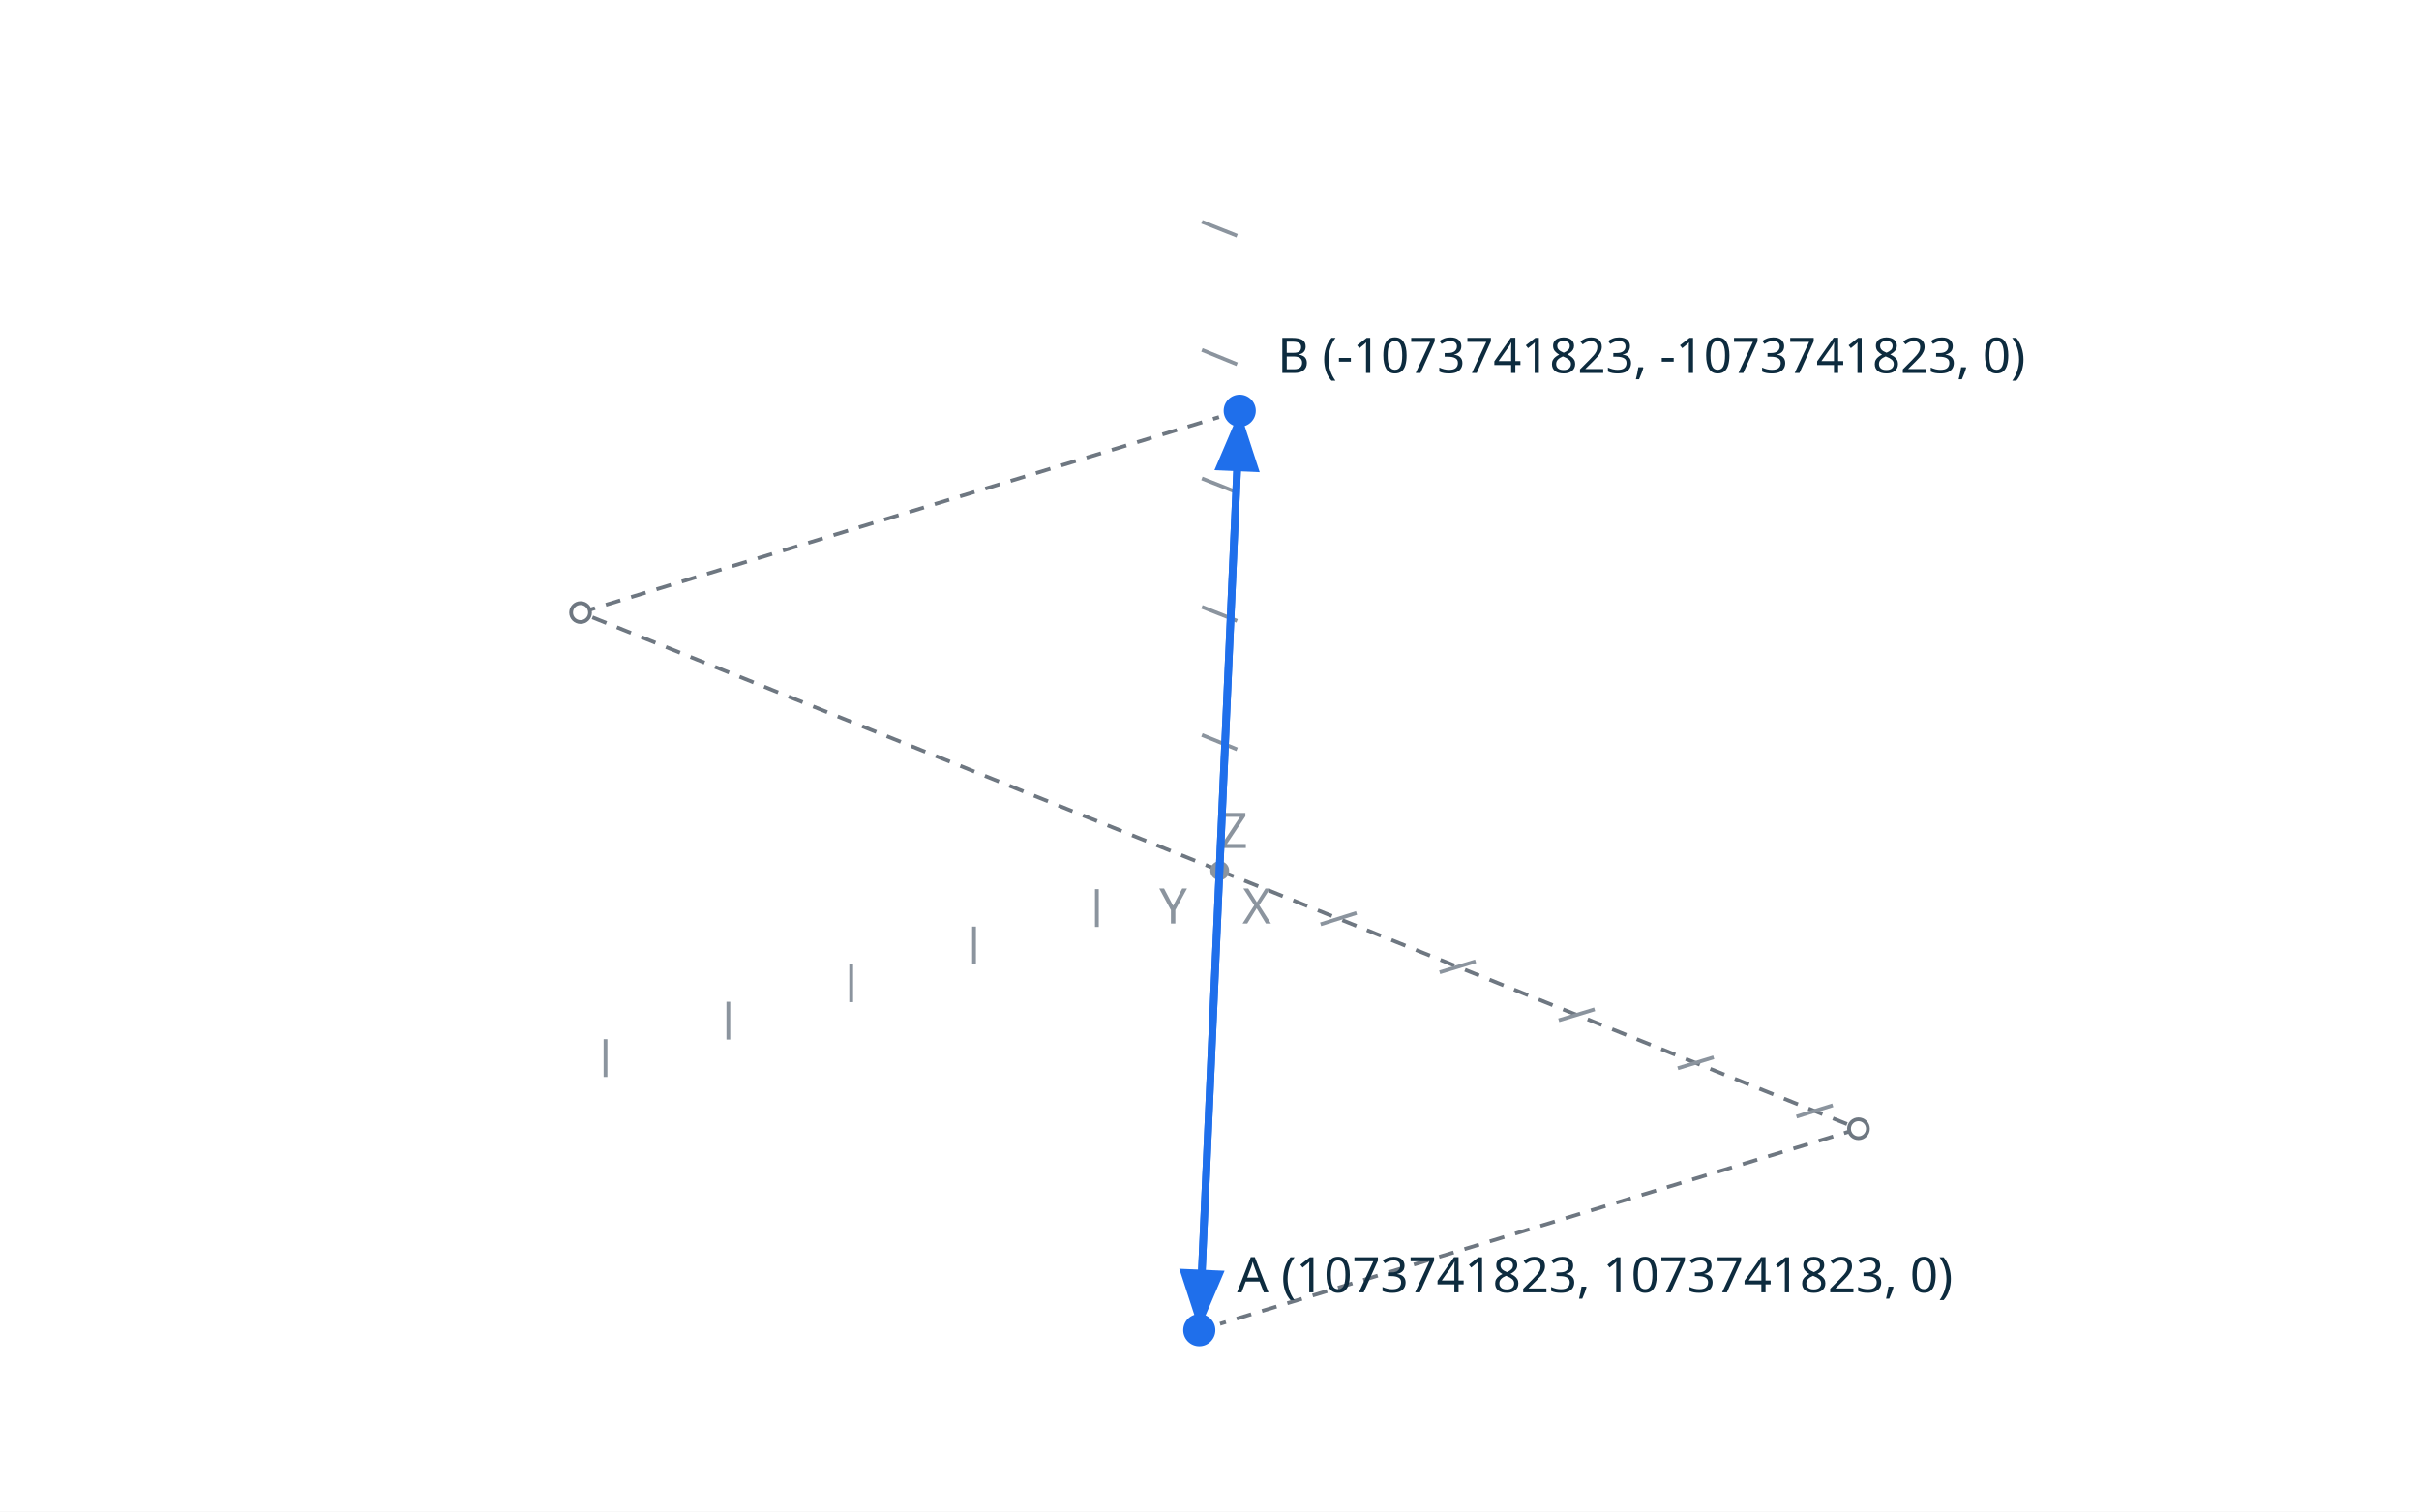
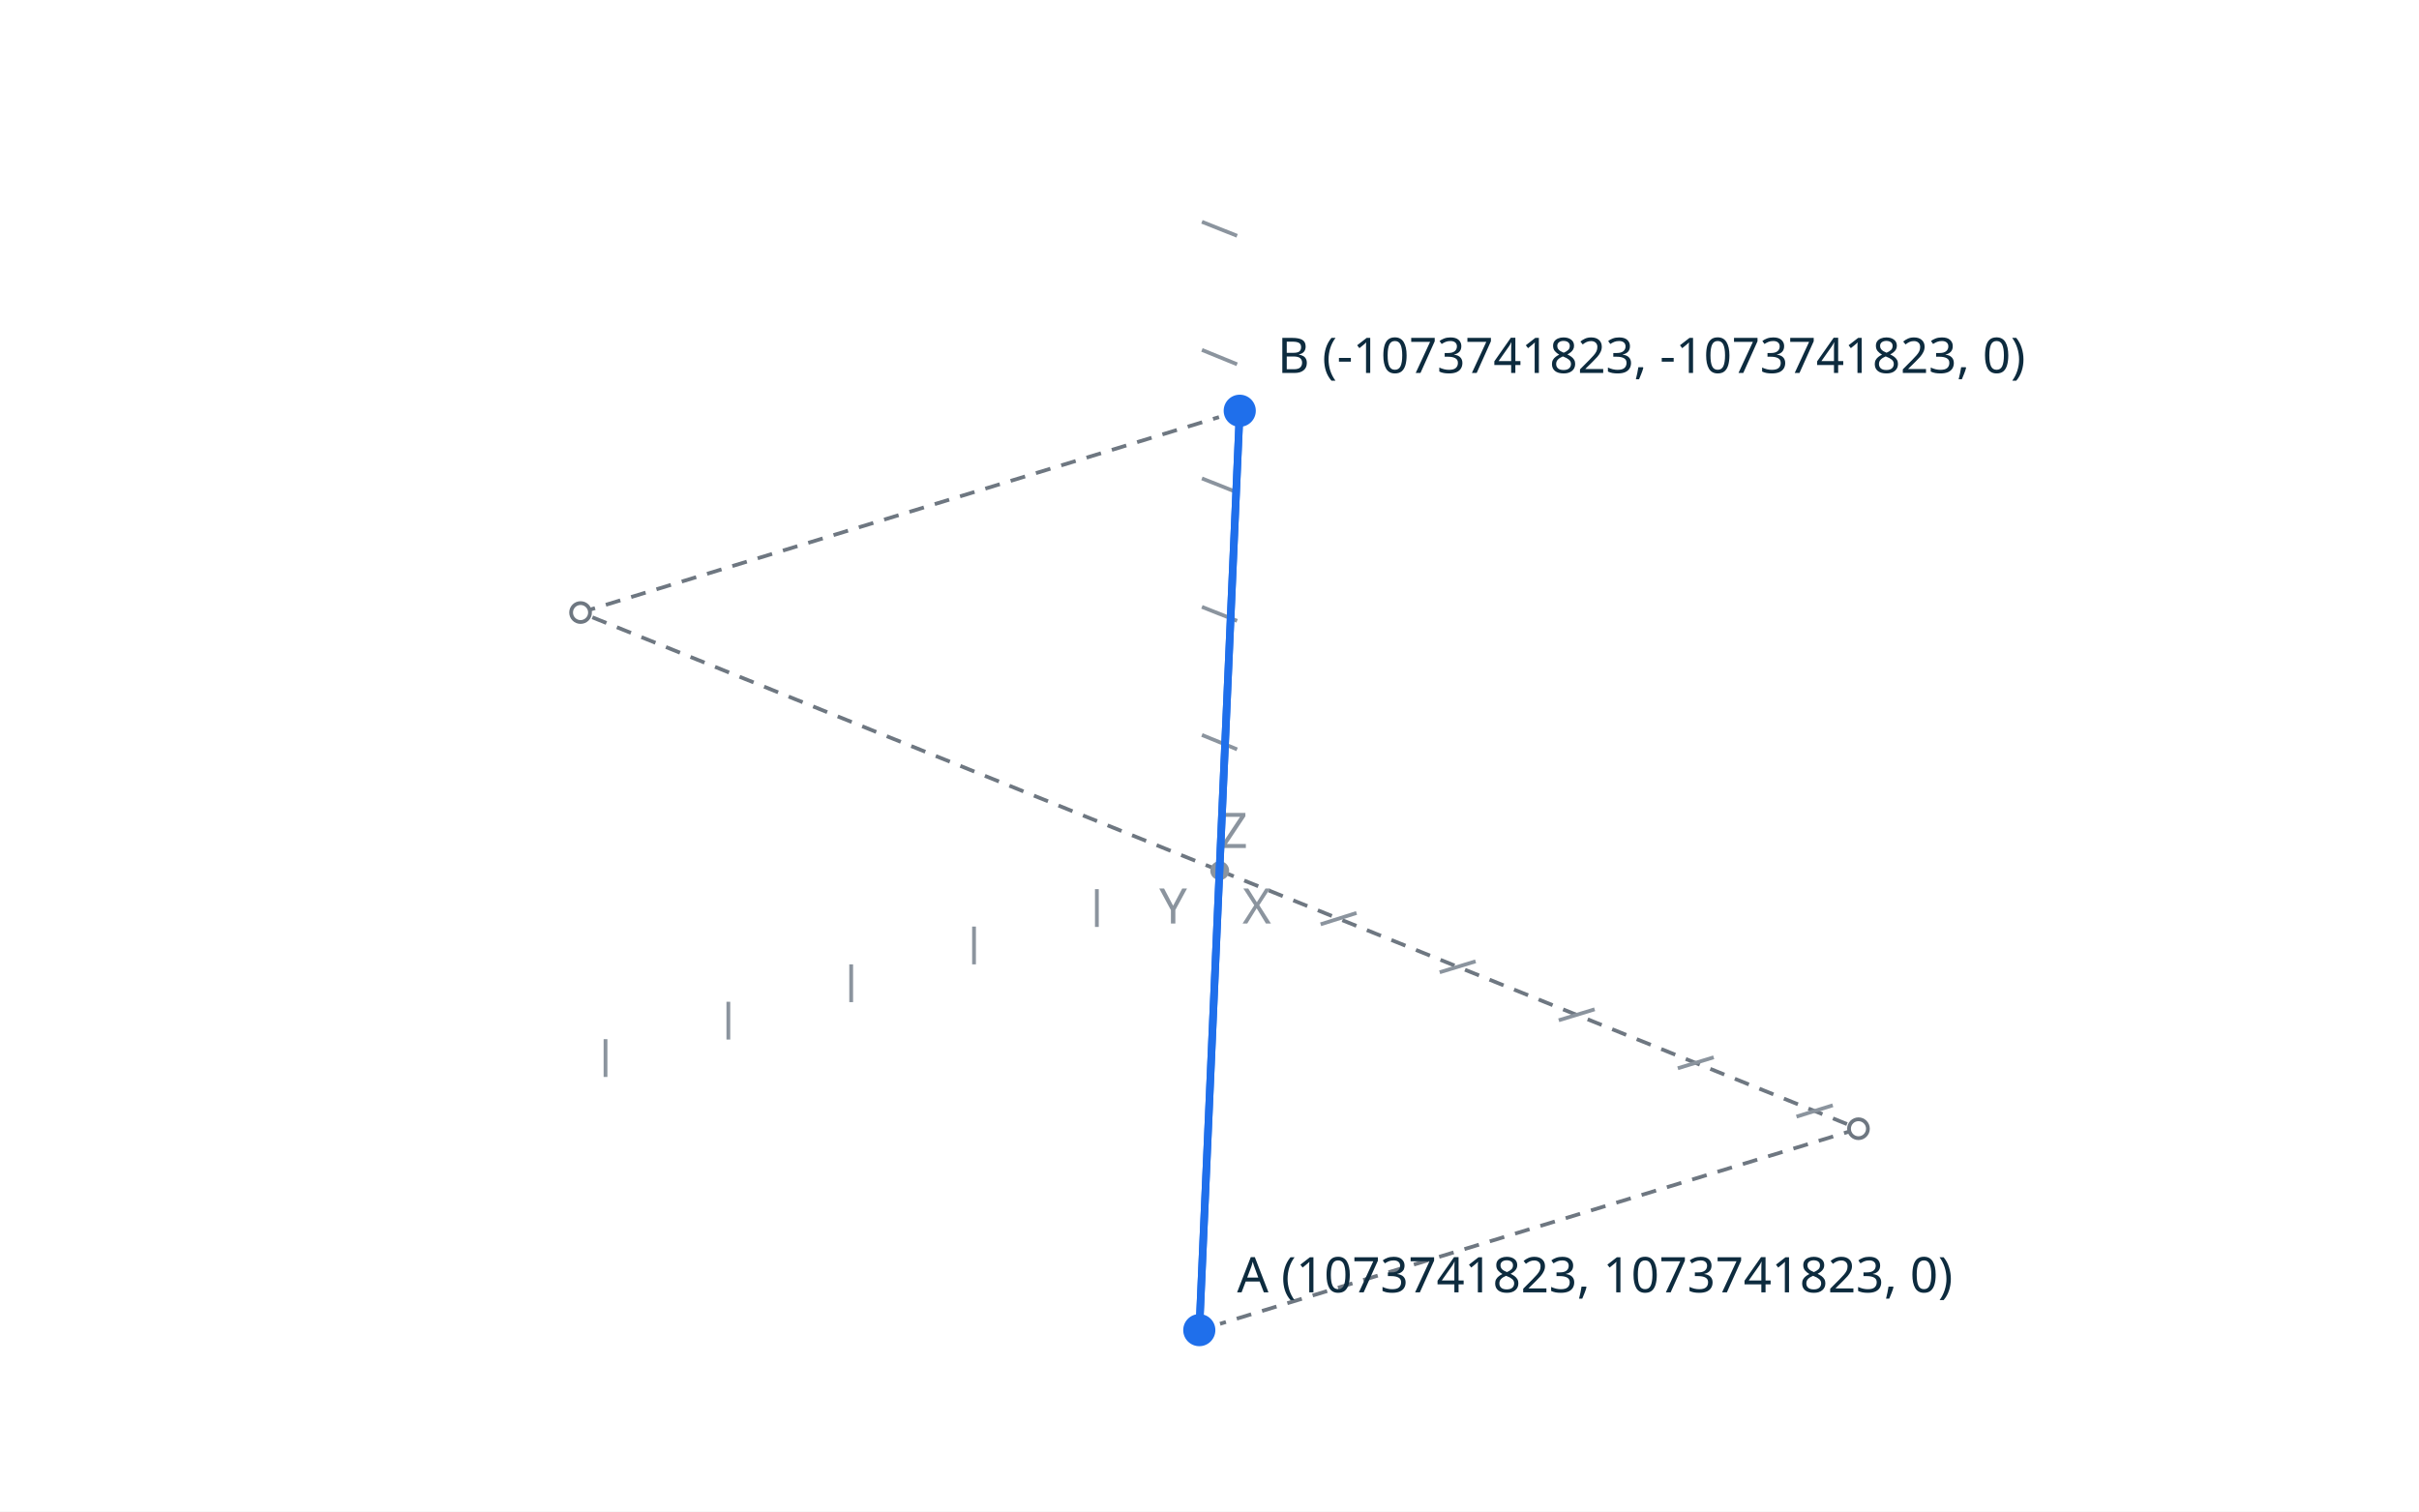
<svg xmlns="http://www.w3.org/2000/svg" viewBox="0 0 640 400" width="640" height="400">
  <rect width="640" height="400" fill="#ffffff" />
  <line x1="322.7" y1="230.4" x2="491.7" y2="298.7" stroke="#6e7781" stroke-width="1.0" stroke-dasharray="4 3" />
  <line x1="491.7" y1="298.7" x2="317.3" y2="352.0" stroke="#6e7781" stroke-width="1.0" stroke-dasharray="4 3" />
  <circle cx="491.7" cy="298.7" r="2.5" fill="#ffffff" stroke="#6e7781" stroke-width="1.0" />
  <circle cx="317.3" cy="352.0" r="2.5" fill="#ffffff" stroke="#6e7781" stroke-width="1.0" />
  <line x1="322.7" y1="230.4" x2="153.6" y2="162.1" stroke="#6e7781" stroke-width="1.0" stroke-dasharray="4 3" />
  <line x1="153.6" y1="162.1" x2="328.0" y2="108.7" stroke="#6e7781" stroke-width="1.0" stroke-dasharray="4 3" />
  <circle cx="153.6" cy="162.1" r="2.5" fill="#ffffff" stroke="#6e7781" stroke-width="1.0" />
  <circle cx="328.0" cy="108.7" r="2.5" fill="#ffffff" stroke="#6e7781" stroke-width="1.0" />
  <line x1="322.7" y1="230.4" x2="322.7" y2="230.4" stroke="#8b949e" stroke-width="1.0" stroke-dasharray="4 3" />
  <text x="328.7" y="244.4" fill="#8b949e" font-family="sans-serif" font-size="13">X</text>
  <line x1="322.7" y1="230.4" x2="322.7" y2="230.4" stroke="#8b949e" stroke-width="1.0" stroke-dasharray="4 3" />
  <text x="306.7" y="244.4" fill="#8b949e" font-family="sans-serif" font-size="13">Y</text>
  <line x1="322.7" y1="230.4" x2="322.7" y2="230.4" stroke="#8b949e" stroke-width="1.0" stroke-dasharray="4 3" />
  <text x="322.7" y="224.4" fill="#8b949e" font-family="sans-serif" font-size="13">Z</text>
  <circle cx="322.7" cy="230.4" r="2.5" fill="#8b949e" />
  <line x1="358.9" y1="241.6" x2="349.4" y2="244.6" stroke="#8b949e" stroke-width="1.0" />
  <line x1="390.4" y1="254.4" x2="380.9" y2="257.3" stroke="#8b949e" stroke-width="1.0" />
  <line x1="421.9" y1="267.1" x2="412.4" y2="270.0" stroke="#8b949e" stroke-width="1.0" />
  <line x1="453.4" y1="279.8" x2="443.9" y2="282.7" stroke="#8b949e" stroke-width="1.0" />
  <line x1="484.9" y1="292.5" x2="475.3" y2="295.5" stroke="#8b949e" stroke-width="1.0" />
  <line x1="290.2" y1="245.3" x2="290.2" y2="235.3" stroke="#8b949e" stroke-width="1.0" />
  <line x1="257.7" y1="255.2" x2="257.7" y2="245.2" stroke="#8b949e" stroke-width="1.0" />
  <line x1="225.2" y1="265.2" x2="225.2" y2="255.2" stroke="#8b949e" stroke-width="1.0" />
  <line x1="192.7" y1="275.1" x2="192.7" y2="265.1" stroke="#8b949e" stroke-width="1.0" />
  <line x1="160.2" y1="285.0" x2="160.2" y2="275.0" stroke="#8b949e" stroke-width="1.0" />
  <line x1="318.0" y1="194.5" x2="327.3" y2="198.3" stroke="#8b949e" stroke-width="1.0" />
  <line x1="318.0" y1="160.6" x2="327.3" y2="164.3" stroke="#8b949e" stroke-width="1.0" />
  <line x1="318.0" y1="126.6" x2="327.3" y2="130.3" stroke="#8b949e" stroke-width="1.0" />
  <line x1="318.0" y1="92.6" x2="327.3" y2="96.4" stroke="#8b949e" stroke-width="1.0" />
  <line x1="318.0" y1="58.7" x2="327.3" y2="62.4" stroke="#8b949e" stroke-width="1.0" />
  <circle cx="317.3" cy="352.0" r="5.0" fill="#1f6feb" stroke="#ffffff" stroke-width="1.5" />
  <text x="327.3" y="342.0" fill="#0d2b3e" font-family="sans-serif" font-size="13">A (1073741823, 1073741823, 0)</text>
  <circle cx="328.0" cy="108.7" r="5.0" fill="#1f6feb" stroke="#ffffff" stroke-width="1.5" />
  <text x="338.0" y="98.7" fill="#0d2b3e" font-family="sans-serif" font-size="13">B (-1073741823, -1073741823, 0)</text>
  <defs>
    <marker id="arrow" markerWidth="10" markerHeight="10" refX="8" refY="3" orient="auto">
      <path d="M0,0 L8,3 L0,6 z" fill="#1a7f37" />
    </marker>
    <marker id="arrow1" markerWidth="10" markerHeight="10" refX="8" refY="3" orient="auto">
      <path d="M0,0 L8,3 L0,6 z" fill="#1f6feb" />
    </marker>
  </defs>
-   <line x1="317.3" y1="352.0" x2="328.0" y2="108.7" stroke="#1f6feb" stroke-width="2.0" marker-end="url(#arrow1)" />
-   <line x1="328.0" y1="108.7" x2="317.3" y2="352.0" stroke="#1f6feb" stroke-width="2.0" marker-end="url(#arrow1)" />
+   <line x1="317.3" y1="352.0" x2="328.0" y2="108.7" stroke="#1f6feb" stroke-width="2.0" />
+   <line x1="328.0" y1="108.7" x2="317.3" y2="352.0" stroke="#1f6feb" stroke-width="2.0" />
</svg>
